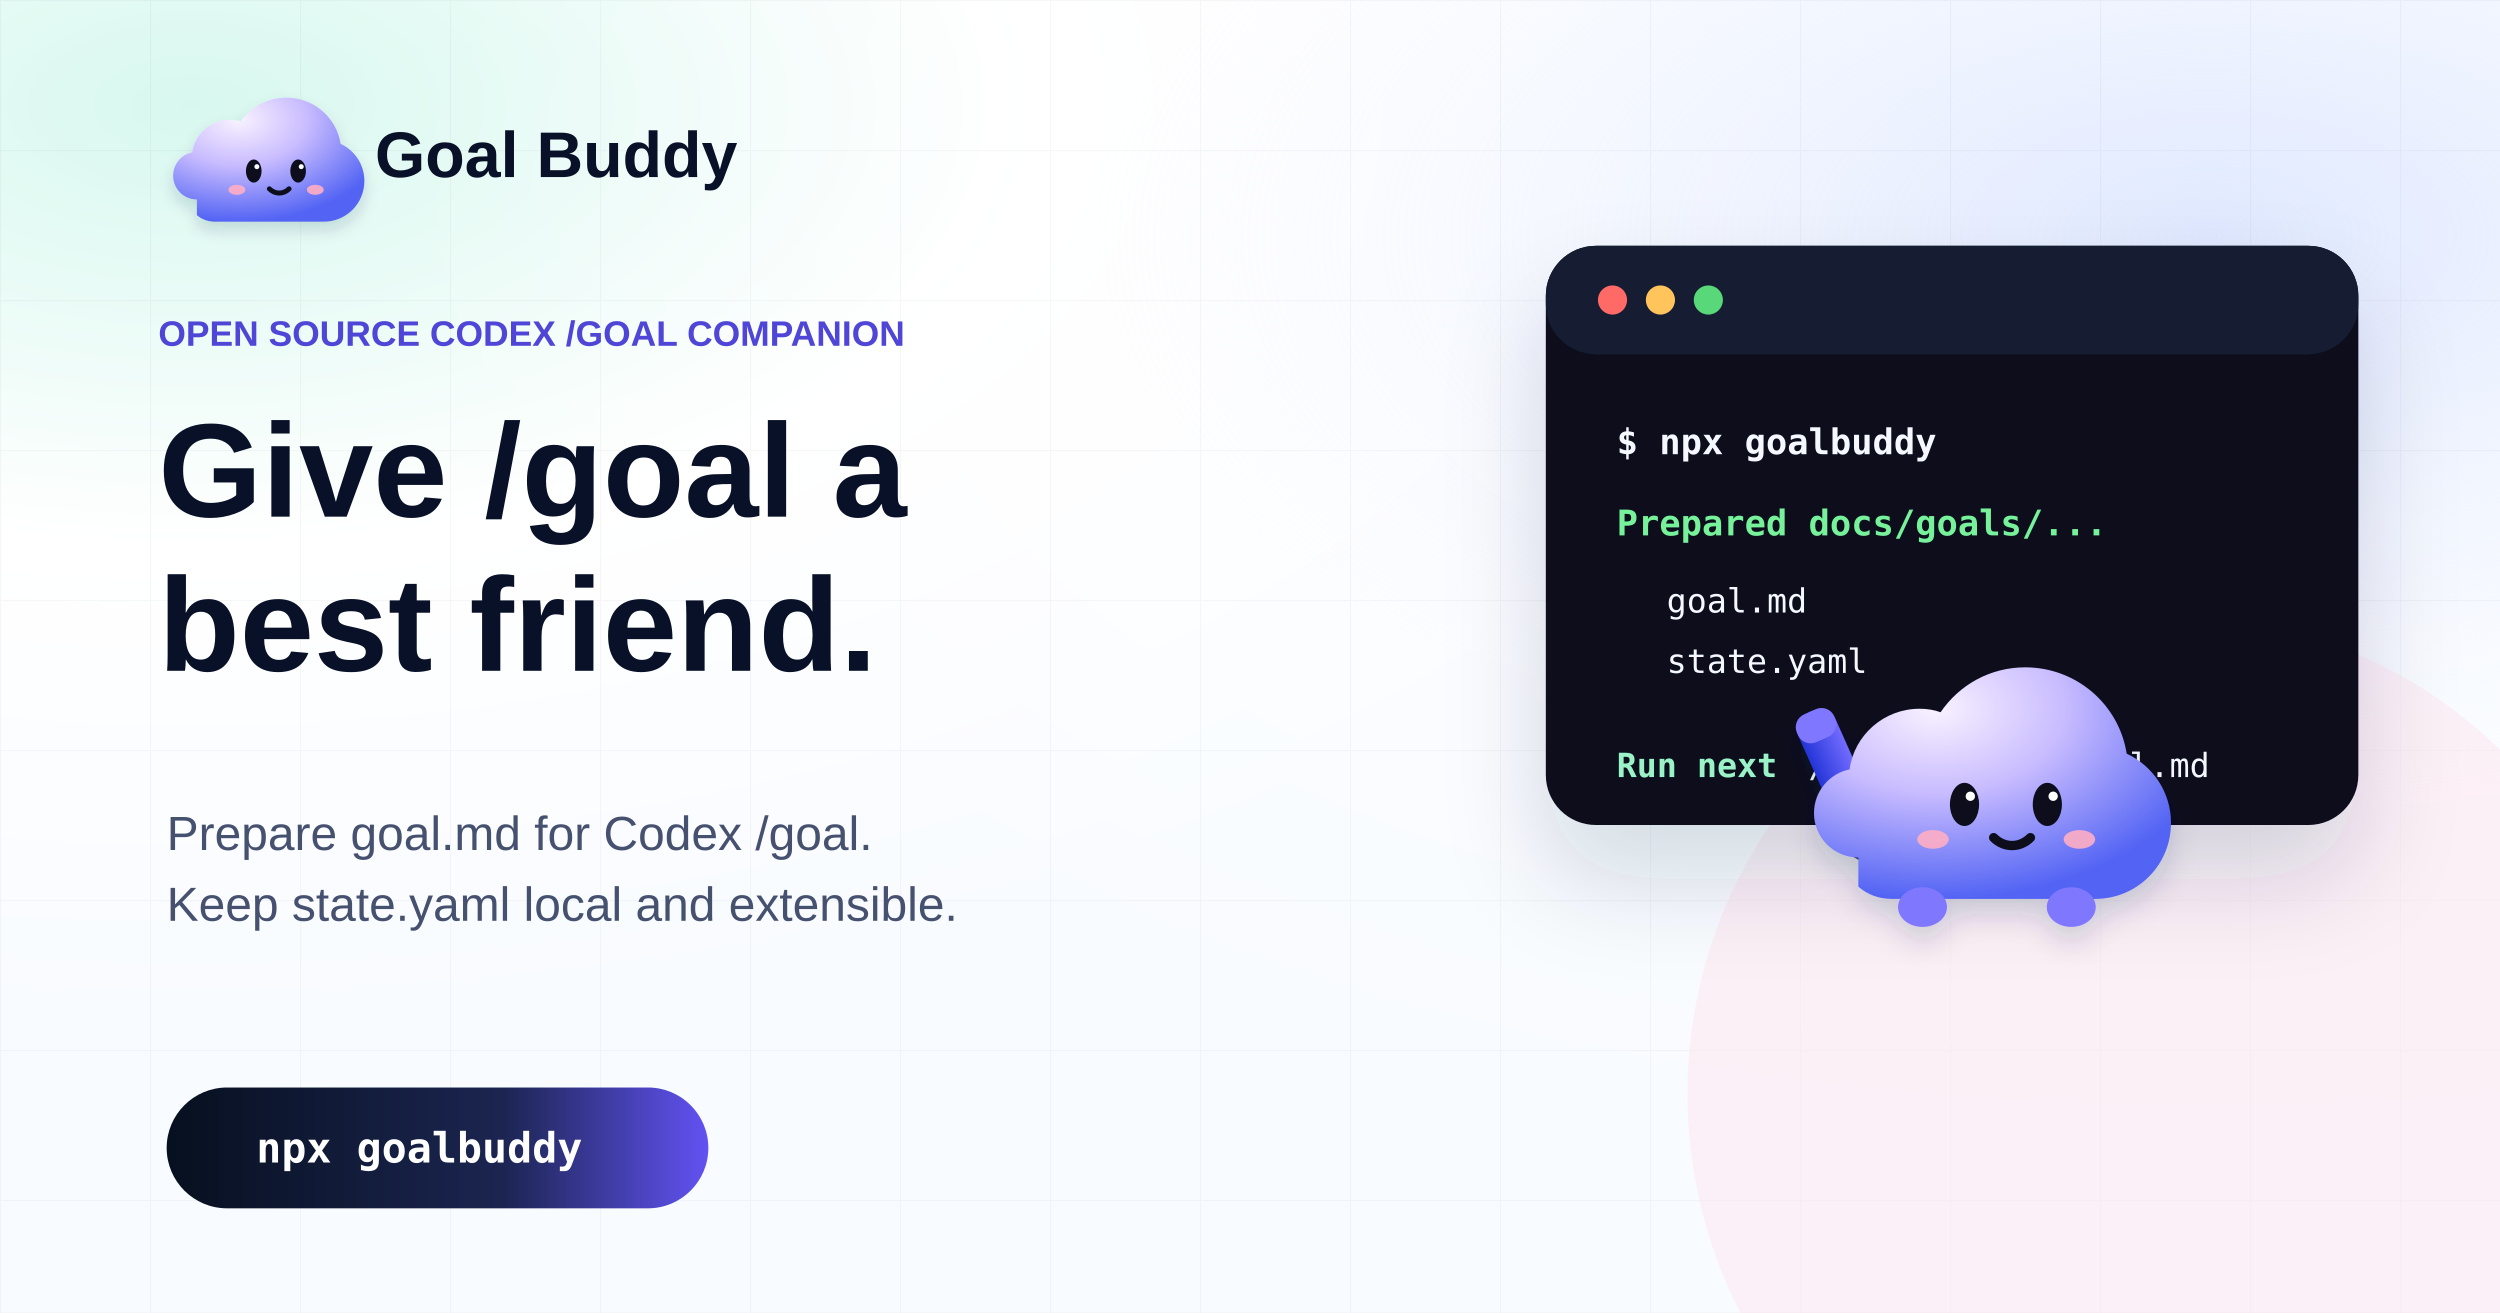
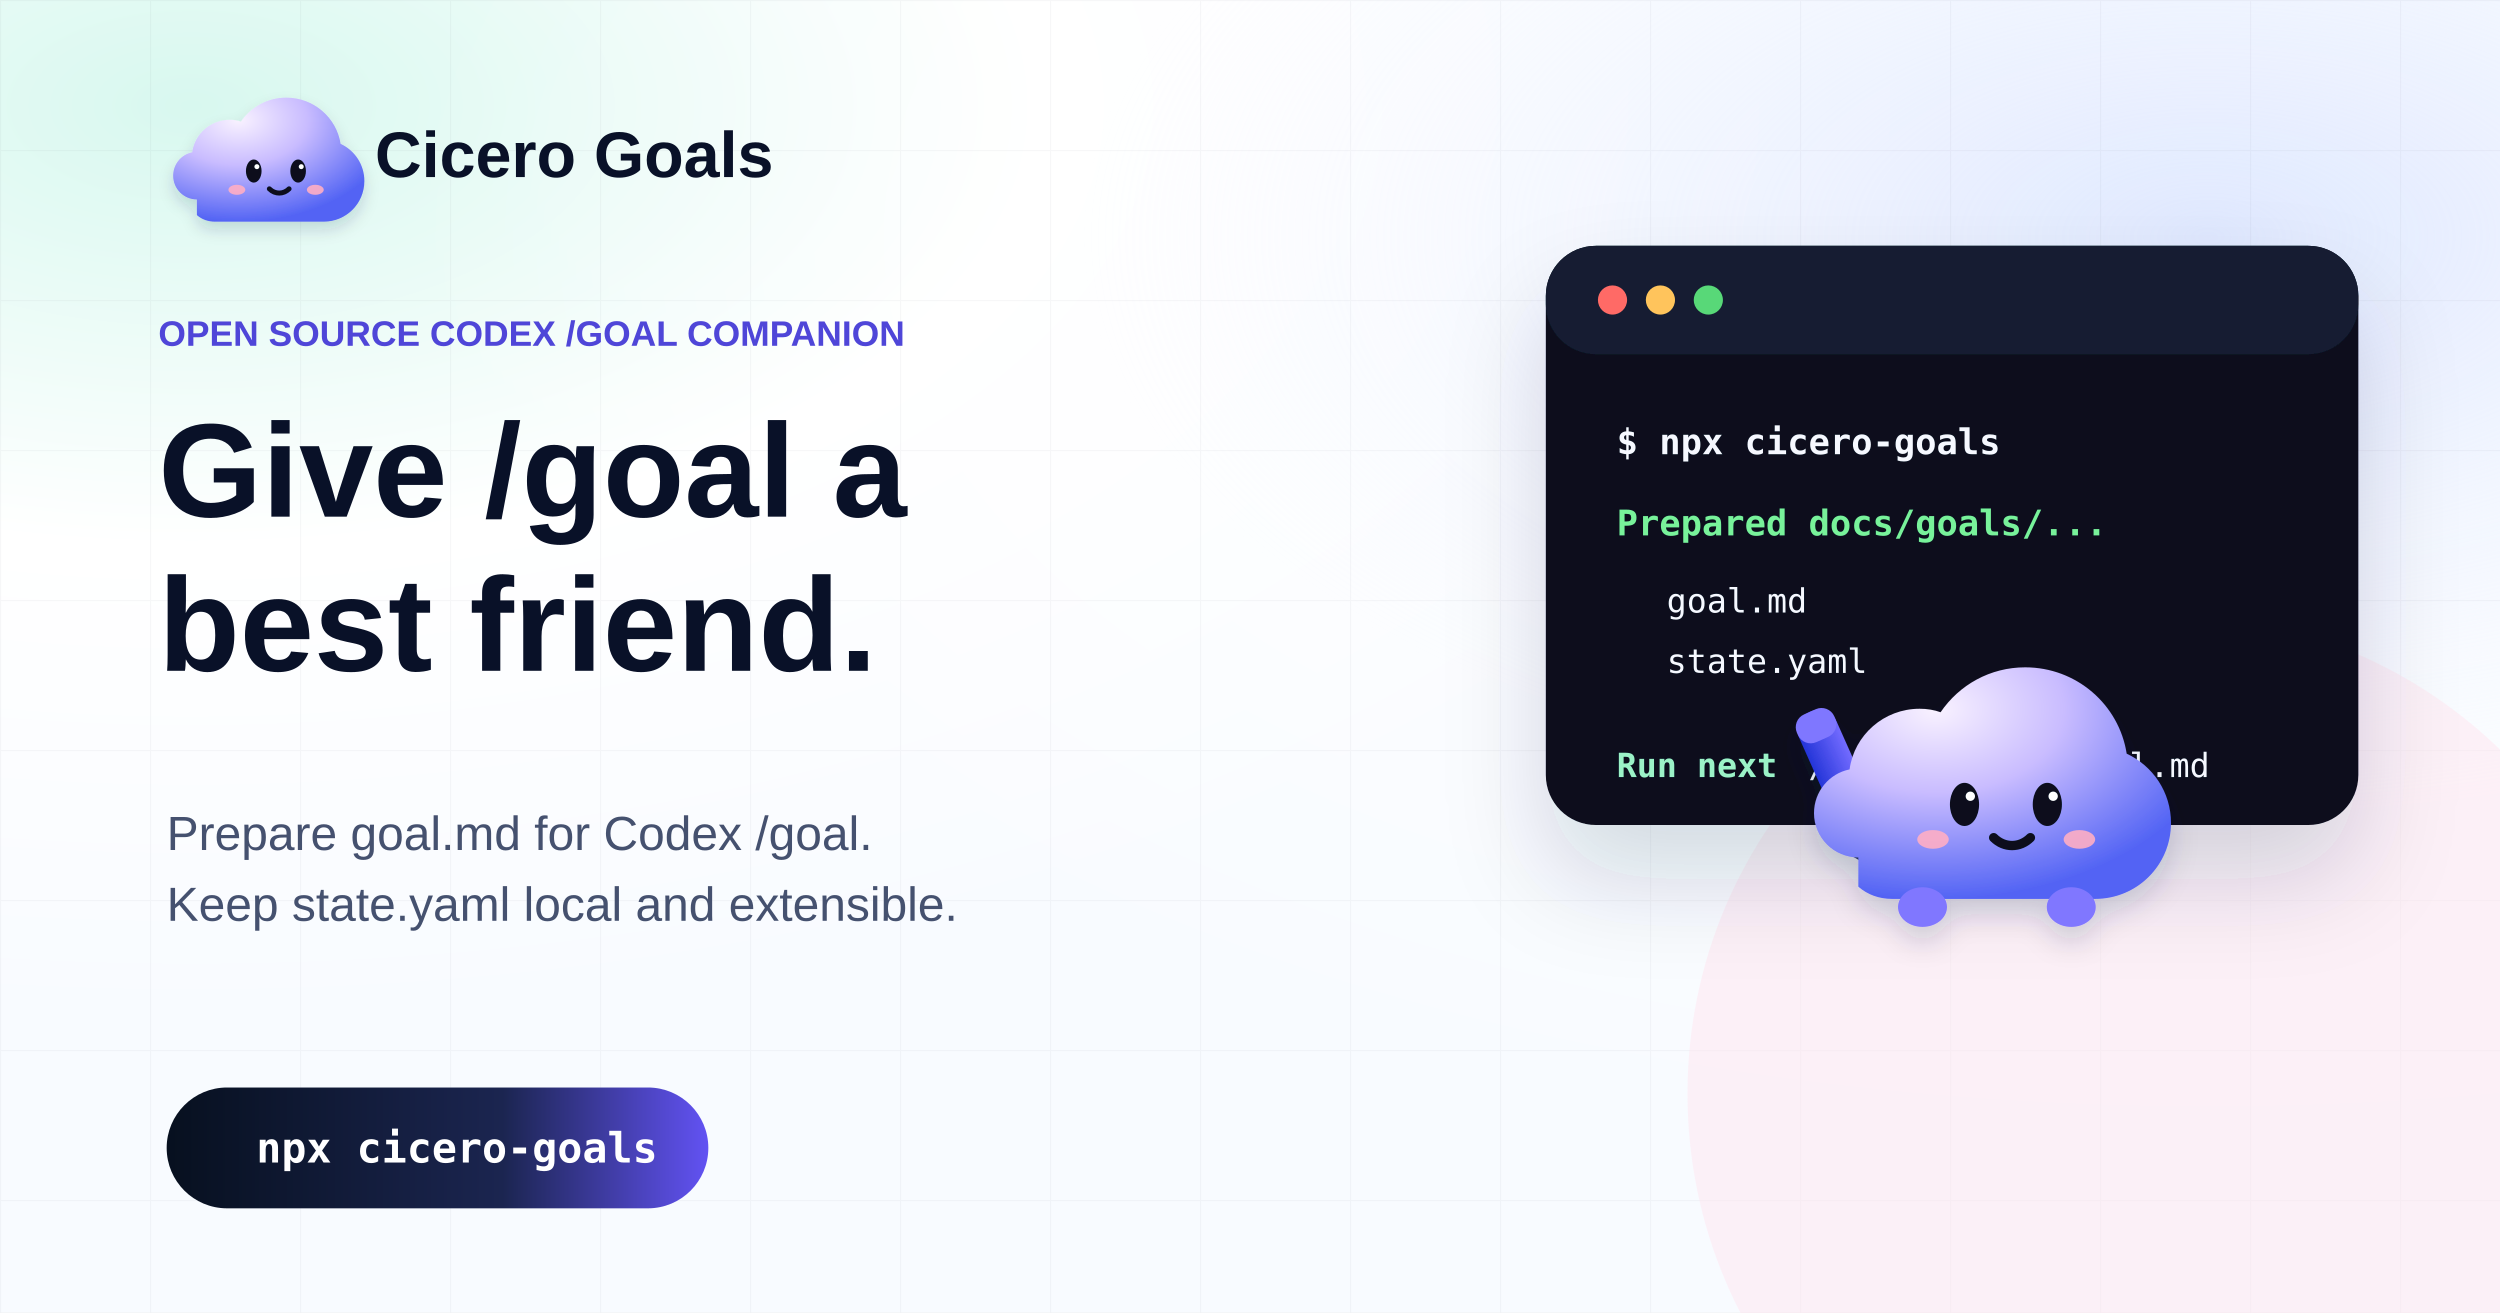
<svg xmlns="http://www.w3.org/2000/svg" viewBox="0 0 1200 630" role="img" aria-labelledby="title desc">
  <defs>
    <radialGradient id="bgMint" cx="8%" cy="8%" r="70%">
      <stop offset="0" stop-color="#d8f8ef" />
      <stop offset=".48" stop-color="#ffffff" />
      <stop offset="1" stop-color="#f8fbff" />
    </radialGradient>
    <radialGradient id="bgBlue" cx="88%" cy="18%" r="72%">
      <stop offset="0" stop-color="#dfe8ff" />
      <stop offset=".62" stop-color="#ffffff" stop-opacity=".35" />
      <stop offset="1" stop-color="#ffffff" stop-opacity="0" />
    </radialGradient>
    <linearGradient id="darkButton" x1="0" x2="1">
      <stop offset="0" stop-color="#07101f" />
      <stop offset=".62" stop-color="#1b2550" />
      <stop offset="1" stop-color="#6252f3" />
    </linearGradient>
    <radialGradient id="cloud" cx="34%" cy="18%" r="82%">
      <stop offset="0" stop-color="#f9f2ff" />
      <stop offset=".44" stop-color="#c9bcff" />
      <stop offset="1" stop-color="#5364f4" />
    </radialGradient>
    <linearGradient id="pencil" x1="0" x2="1">
      <stop offset="0" stop-color="#2435d8" />
      <stop offset="1" stop-color="#736bff" />
    </linearGradient>
    <filter id="softShadow" x="-20%" y="-20%" width="140%" height="150%">
      <feDropShadow dx="0" dy="26" stdDeviation="24" flood-color="#1e2a50" flood-opacity=".16" />
    </filter>
    <pattern id="grid" width="72" height="72" patternUnits="userSpaceOnUse">
      <path d="M72 0H0v72" fill="none" stroke="#091128" stroke-opacity=".055" stroke-width="1" />
    </pattern>
  </defs>
  <rect width="1200" height="630" fill="url(#bgMint)" />
  <rect width="1200" height="630" fill="url(#bgBlue)" />
  <rect width="1200" height="630" fill="url(#grid)" opacity=".55" />
  <circle cx="1040" cy="525" r="230" fill="#ffe4ef" opacity=".48" />
  <g transform="translate(72 58)">
    <g transform="translate(0 -14) scale(.15)" filter="url(#softShadow)">
      <path d="M150 345c-42 0-76-34-76-76 0-37 26-68 61-75 8-59 59-104 120-104 13 0 25 2 36 6 32-47 85-77 145-77 88 0 161 64 174 148 45 21 76 66 76 119 0 72-58 130-130 130H208c-22 0-42-7-58-21z" fill="url(#cloud)" />
      <ellipse cx="332" cy="254" rx="25" ry="37" fill="#07101f" />
      <ellipse cx="474" cy="254" rx="25" ry="37" fill="#07101f" />
      <circle cx="342" cy="240" r="8" fill="#fff" />
      <circle cx="484" cy="240" r="8" fill="#fff" />
      <path d="M382 311c18 18 45 18 63 0" fill="none" stroke="#07101f" stroke-width="16" stroke-linecap="round" />
      <ellipse cx="278" cy="314" rx="27" ry="16" fill="#ffaec4" opacity=".9" />
      <ellipse cx="529" cy="314" rx="27" ry="16" fill="#ffaec4" opacity=".9" />
    </g>
-     <text x="108" y="27" fill="#091128" font-family="Geist, Avenir Next, Arial, sans-serif" font-size="31" font-weight="850">Goal Buddy</text>
+     <text x="108" y="27" fill="#091128" font-family="Geist, Avenir Next, Arial, sans-serif" font-size="31" font-weight="850">Cicero Goals</text>
  </g>
  <text x="76" y="166" fill="#4f46d8" font-family="Geist, Avenir Next, Arial, sans-serif" font-size="17" font-weight="850">OPEN SOURCE CODEX /GOAL COMPANION</text>
  <text x="76" y="248" fill="#091128" font-family="Geist, Avenir Next, Arial, sans-serif" font-size="64" font-weight="900">Give /goal a</text>
  <text x="76" y="322" fill="#091128" font-family="Geist, Avenir Next, Arial, sans-serif" font-size="64" font-weight="900">best friend.</text>
  <text x="80" y="408" fill="#45516f" font-family="Geist, Avenir Next, Arial, sans-serif" font-size="23" font-weight="500">Prepare goal.md for Codex /goal.</text>
  <text x="80" y="442" fill="#45516f" font-family="Geist, Avenir Next, Arial, sans-serif" font-size="23" font-weight="500">Keep state.yaml local and extensible.</text>
  <rect x="80" y="522" width="260" height="58" rx="29" fill="url(#darkButton)" />
-   <text x="123" y="558" fill="#ffffff" font-family="Geist Mono, Menlo, monospace" font-size="20" font-weight="700">npx goalbuddy</text>
+   <text x="123" y="558" fill="#ffffff" font-family="Geist Mono, Menlo, monospace" font-size="20" font-weight="700">npx cicero-goals</text>
  <g filter="url(#softShadow)" transform="translate(742 118)">
    <rect width="390" height="278" rx="24" fill="#07101f" />
    <rect width="390" height="52" rx="24" fill="#131d31" />
    <circle cx="32" cy="26" r="7" fill="#ff6b66" />
    <circle cx="55" cy="26" r="7" fill="#ffc45b" />
    <circle cx="78" cy="26" r="7" fill="#58d878" />
-     <text x="34" y="100" fill="#f6f8ff" font-family="Geist Mono, Menlo, monospace" font-size="17" font-weight="600">$ npx goalbuddy</text>
+     <text x="34" y="100" fill="#f6f8ff" font-family="Geist Mono, Menlo, monospace" font-size="17" font-weight="600">$ npx cicero-goals</text>
    <text x="34" y="139" fill="#78f29a" font-family="Geist Mono, Menlo, monospace" font-size="17" font-weight="600">Prepared docs/goals/...</text>
    <text x="58" y="176" fill="#f6f8ff" font-family="Geist Mono, Menlo, monospace" font-size="16">goal.md</text>
    <text x="58" y="205" fill="#f6f8ff" font-family="Geist Mono, Menlo, monospace" font-size="16">state.yaml</text>
    <text x="34" y="255" fill="#9bf2c7" font-family="Geist Mono, Menlo, monospace" font-size="16" font-weight="700">Run next</text>
    <text x="126" y="255" fill="#f6f8ff" font-family="Geist Mono, Menlo, monospace" font-size="16">/goal Follow goal.md</text>
  </g>
  <g filter="url(#softShadow)" transform="translate(850 315) scale(.28)">
    <g transform="translate(-42 18) rotate(-24 155 210)">
      <rect x="132" y="70" width="70" height="270" rx="34" fill="url(#pencil)" />
      <rect x="132" y="70" width="70" height="52" rx="24" fill="#7f77ff" />
      <path d="M132 325h70l-35 48z" fill="#27335e" />
    </g>
    <path d="M150 345c-42 0-76-34-76-76 0-37 26-68 61-75 8-59 59-104 120-104 13 0 25 2 36 6 32-47 85-77 145-77 88 0 161 64 174 148 45 21 76 66 76 119 0 72-58 130-130 130H208c-22 0-42-7-58-21z" fill="url(#cloud)" />
    <ellipse cx="332" cy="254" rx="25" ry="37" fill="#07101f" />
    <ellipse cx="474" cy="254" rx="25" ry="37" fill="#07101f" />
    <circle cx="342" cy="240" r="8" fill="#fff" />
    <circle cx="484" cy="240" r="8" fill="#fff" />
    <path d="M382 311c18 18 45 18 63 0" fill="none" stroke="#07101f" stroke-width="16" stroke-linecap="round" />
    <ellipse cx="278" cy="314" rx="27" ry="16" fill="#ffaec4" opacity=".9" />
    <ellipse cx="529" cy="314" rx="27" ry="16" fill="#ffaec4" opacity=".9" />
    <ellipse cx="260" cy="430" rx="42" ry="34" fill="#8077ff" />
    <ellipse cx="515" cy="430" rx="42" ry="34" fill="#8077ff" />
  </g>
</svg>
